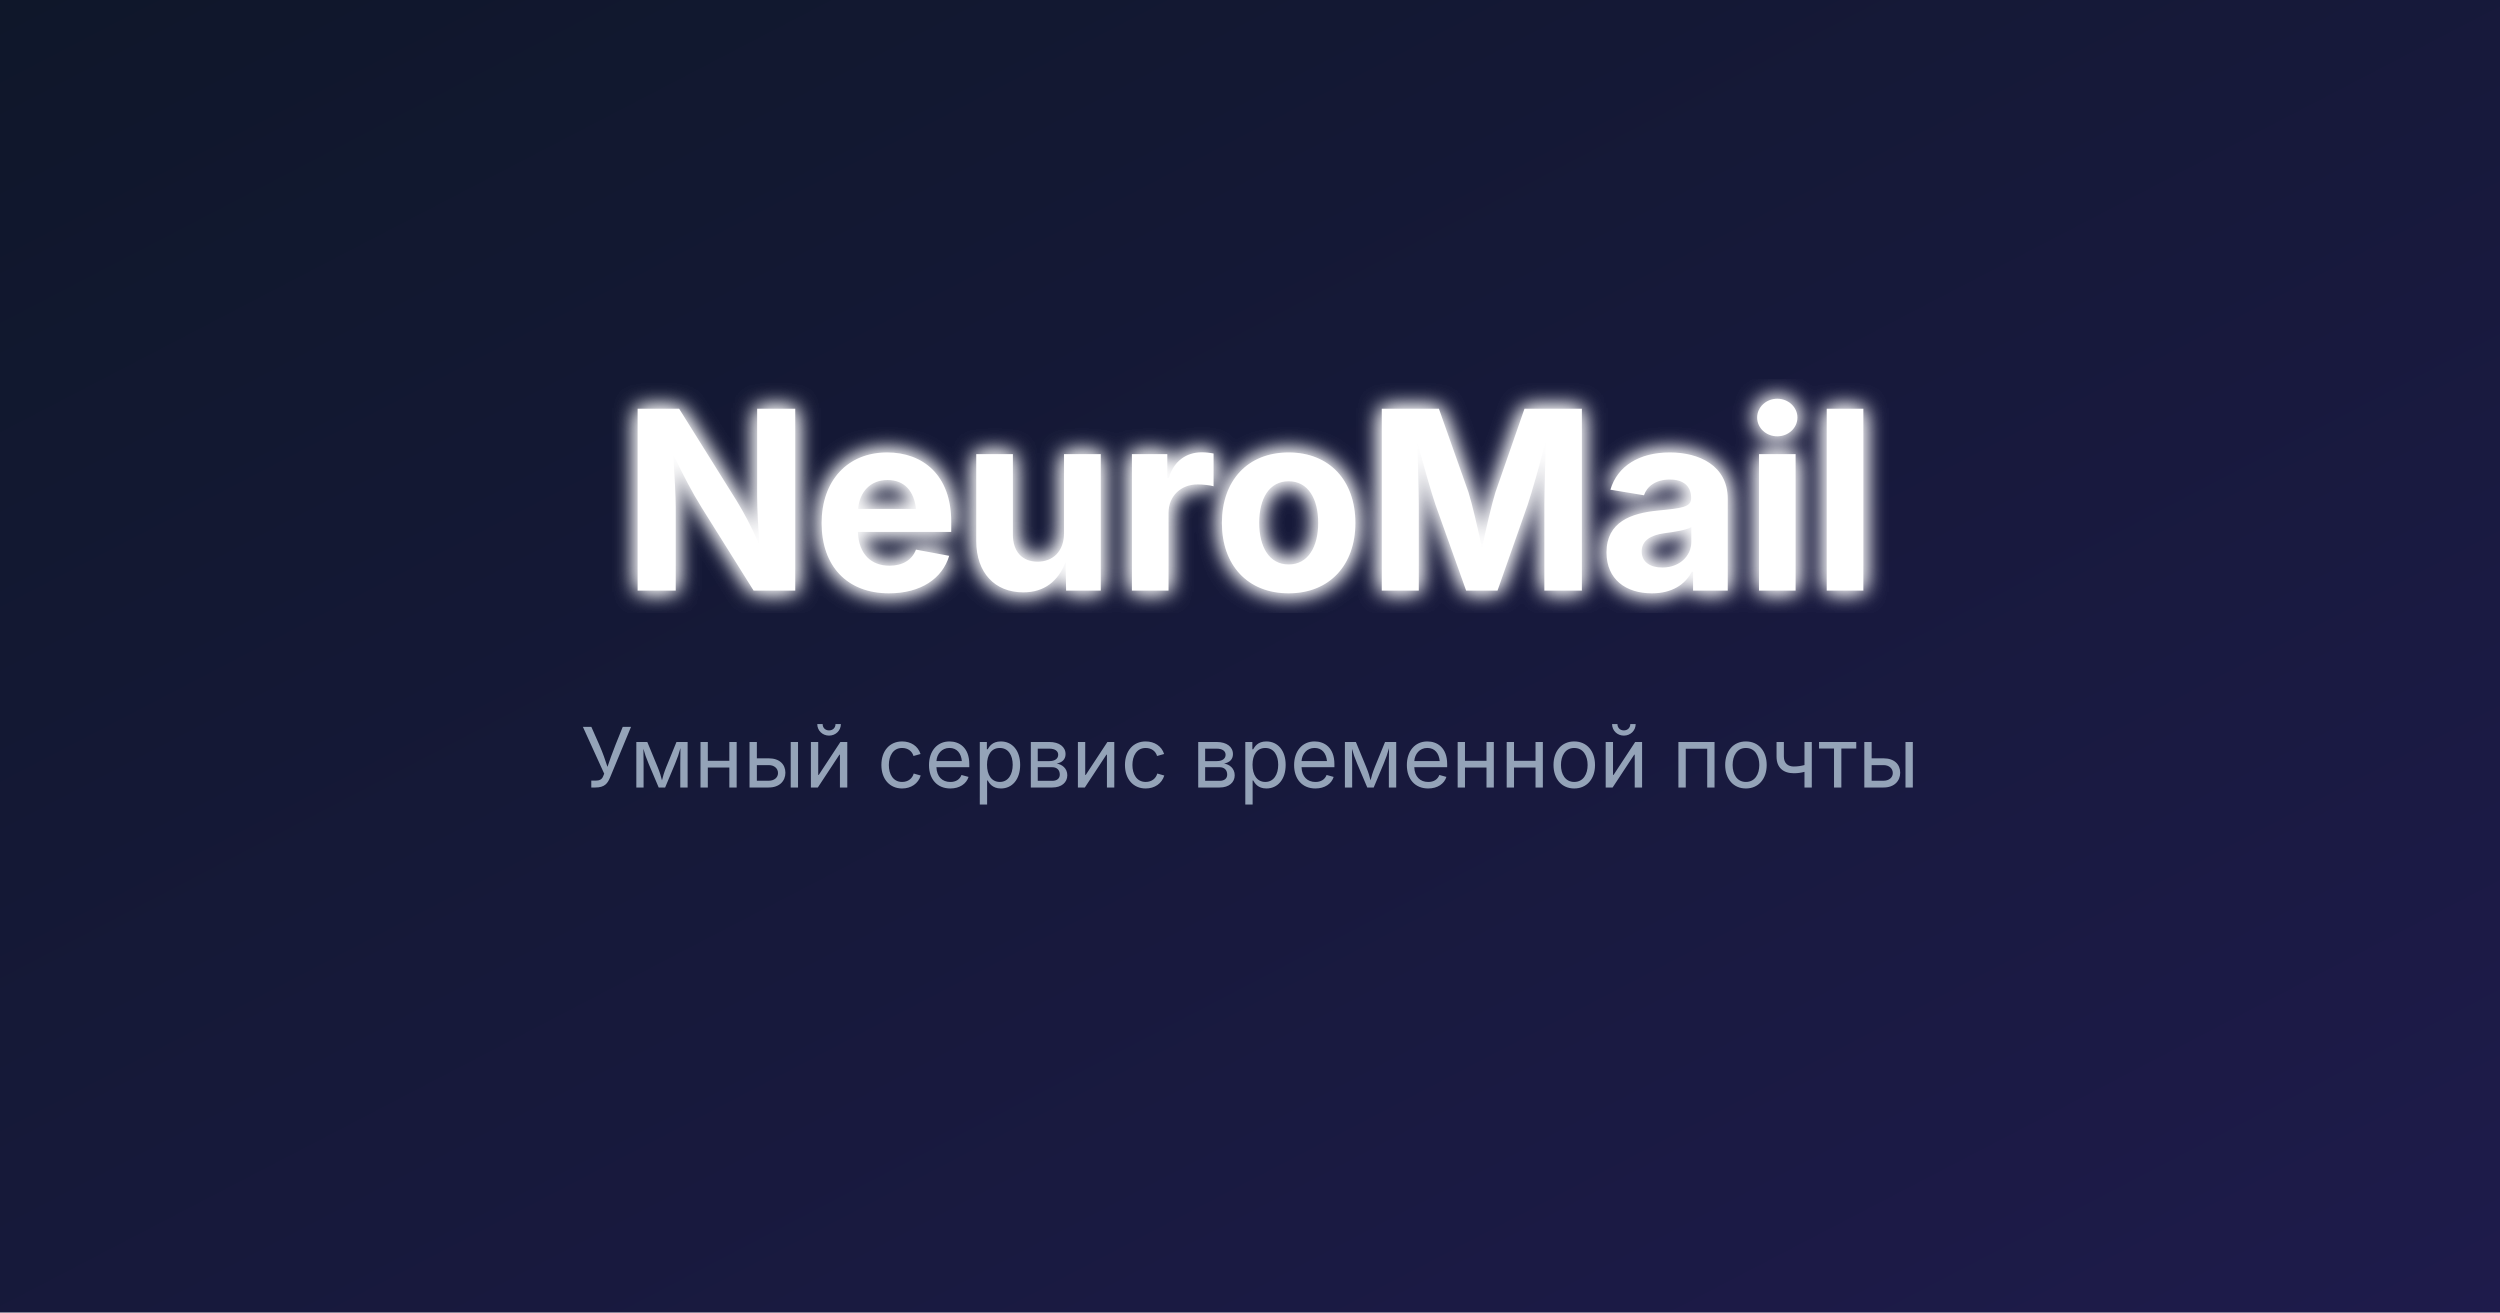
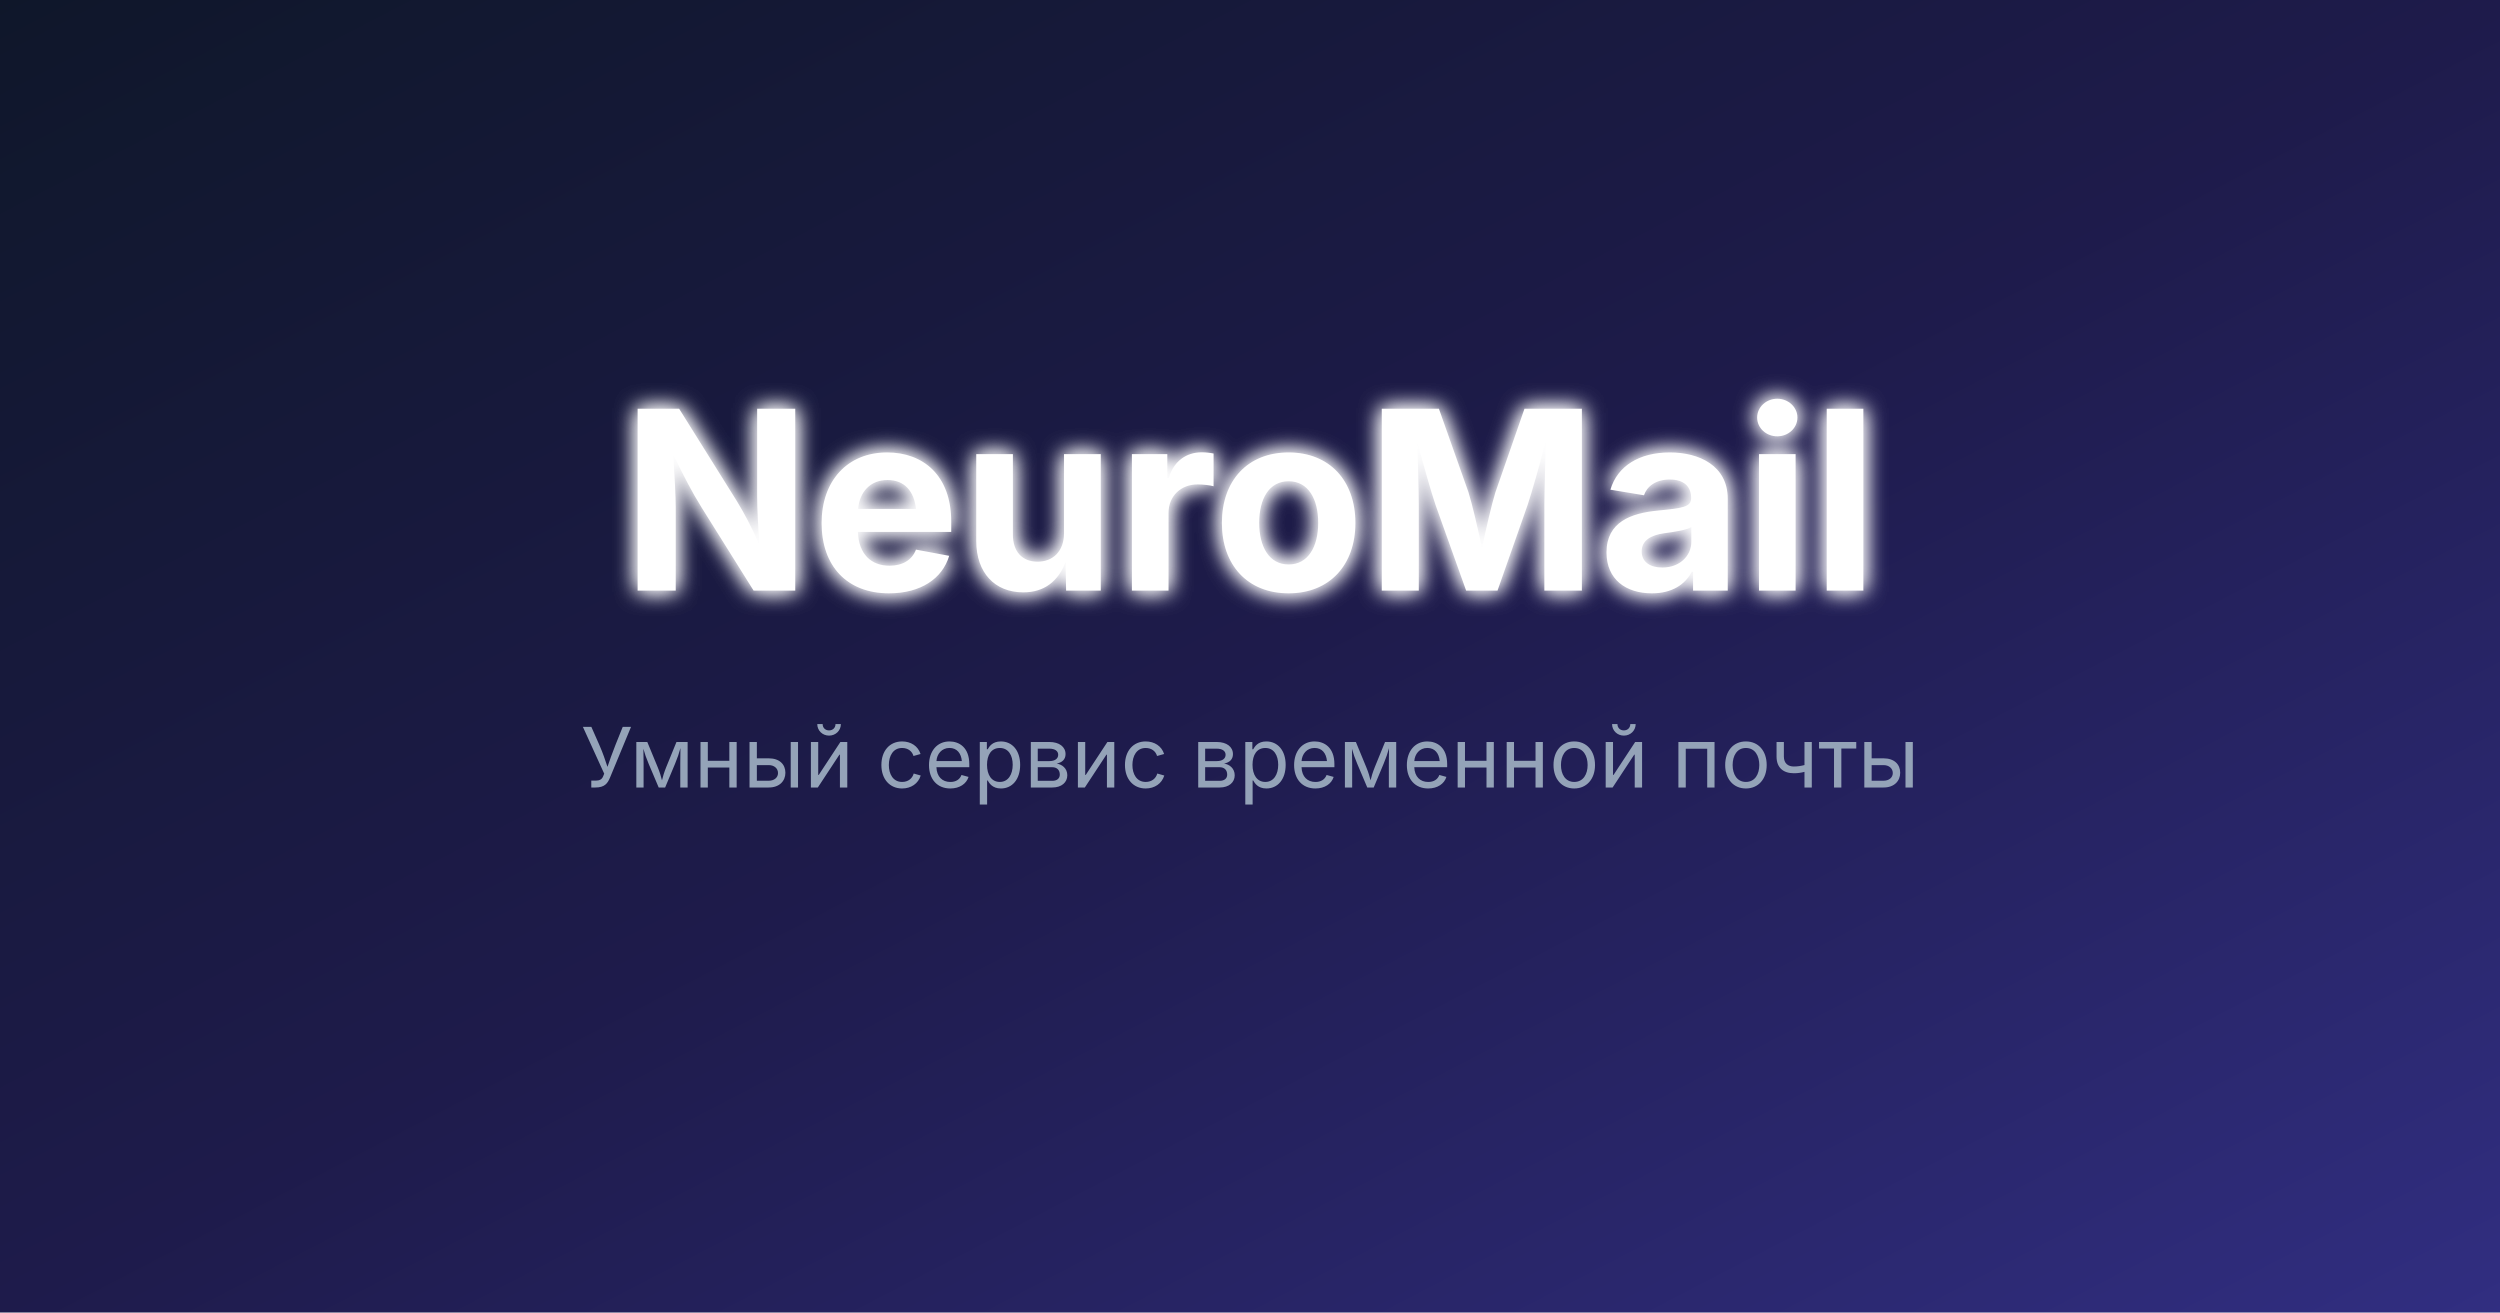
<svg xmlns="http://www.w3.org/2000/svg" width="1200" height="630" viewBox="0 0 1200 630">
  <defs>
    <linearGradient id="bg" x1="0%" y1="0%" x2="100%" y2="100%">
      <stop offset="0%" style="stop-color:#0f172a" />
-       <stop offset="100%" style="stop-color:#1e1b4b" />
+       <stop offset="50%" style="stop-color:#1e1b4b" />
+       <stop offset="100%" style="stop-color:#312e81" />
    </linearGradient>
-     <filter id="neon">
+     <filter id="neon" x="-50%" y="-50%" width="200%" height="200%">
      <feGaussianBlur in="SourceGraphic" stdDeviation="5" result="blur" />
-       <feColorMatrix in="blur" type="matrix" values="1 0 0 0 0.659   0 1 0 0 0.333   0 0 1 0 0.969  0 0 0 1 0" result="glow" />
+       <feColorMatrix in="blur" type="matrix" values="                 1 0 0 0 0.659                 0 1 0 0 0.333                 0 0 1 0 0.969                 0 0 0 1 0" result="glow" />
      <feMerge>
        <feMergeNode in="glow" />
        <feMergeNode in="glow" />
        <feMergeNode in="SourceGraphic" />
      </feMerge>
    </filter>
  </defs>
  <rect width="100%" height="100%" fill="url(#bg)" />
-   <text x="50%" y="45%" text-anchor="middle" font-family="Inter, sans-serif" font-size="120" font-weight="bold" fill="white" filter="url(#neon)">
+   <text x="50%" y="45%" text-anchor="middle" font-family="Inter, Arial, sans-serif" font-size="120" font-weight="bold" fill="white" filter="url(#neon)" style="paint-order: stroke fill">
        NeuroMail
    </text>
-   <text x="50%" y="60%" text-anchor="middle" font-family="Inter, sans-serif" font-size="40" fill="#94a3b8">
+   <text x="50%" y="60%" text-anchor="middle" font-family="Inter, Arial, sans-serif" font-size="40" fill="#94a3b8">
        Умный сервис временной почты
    </text>
</svg>
